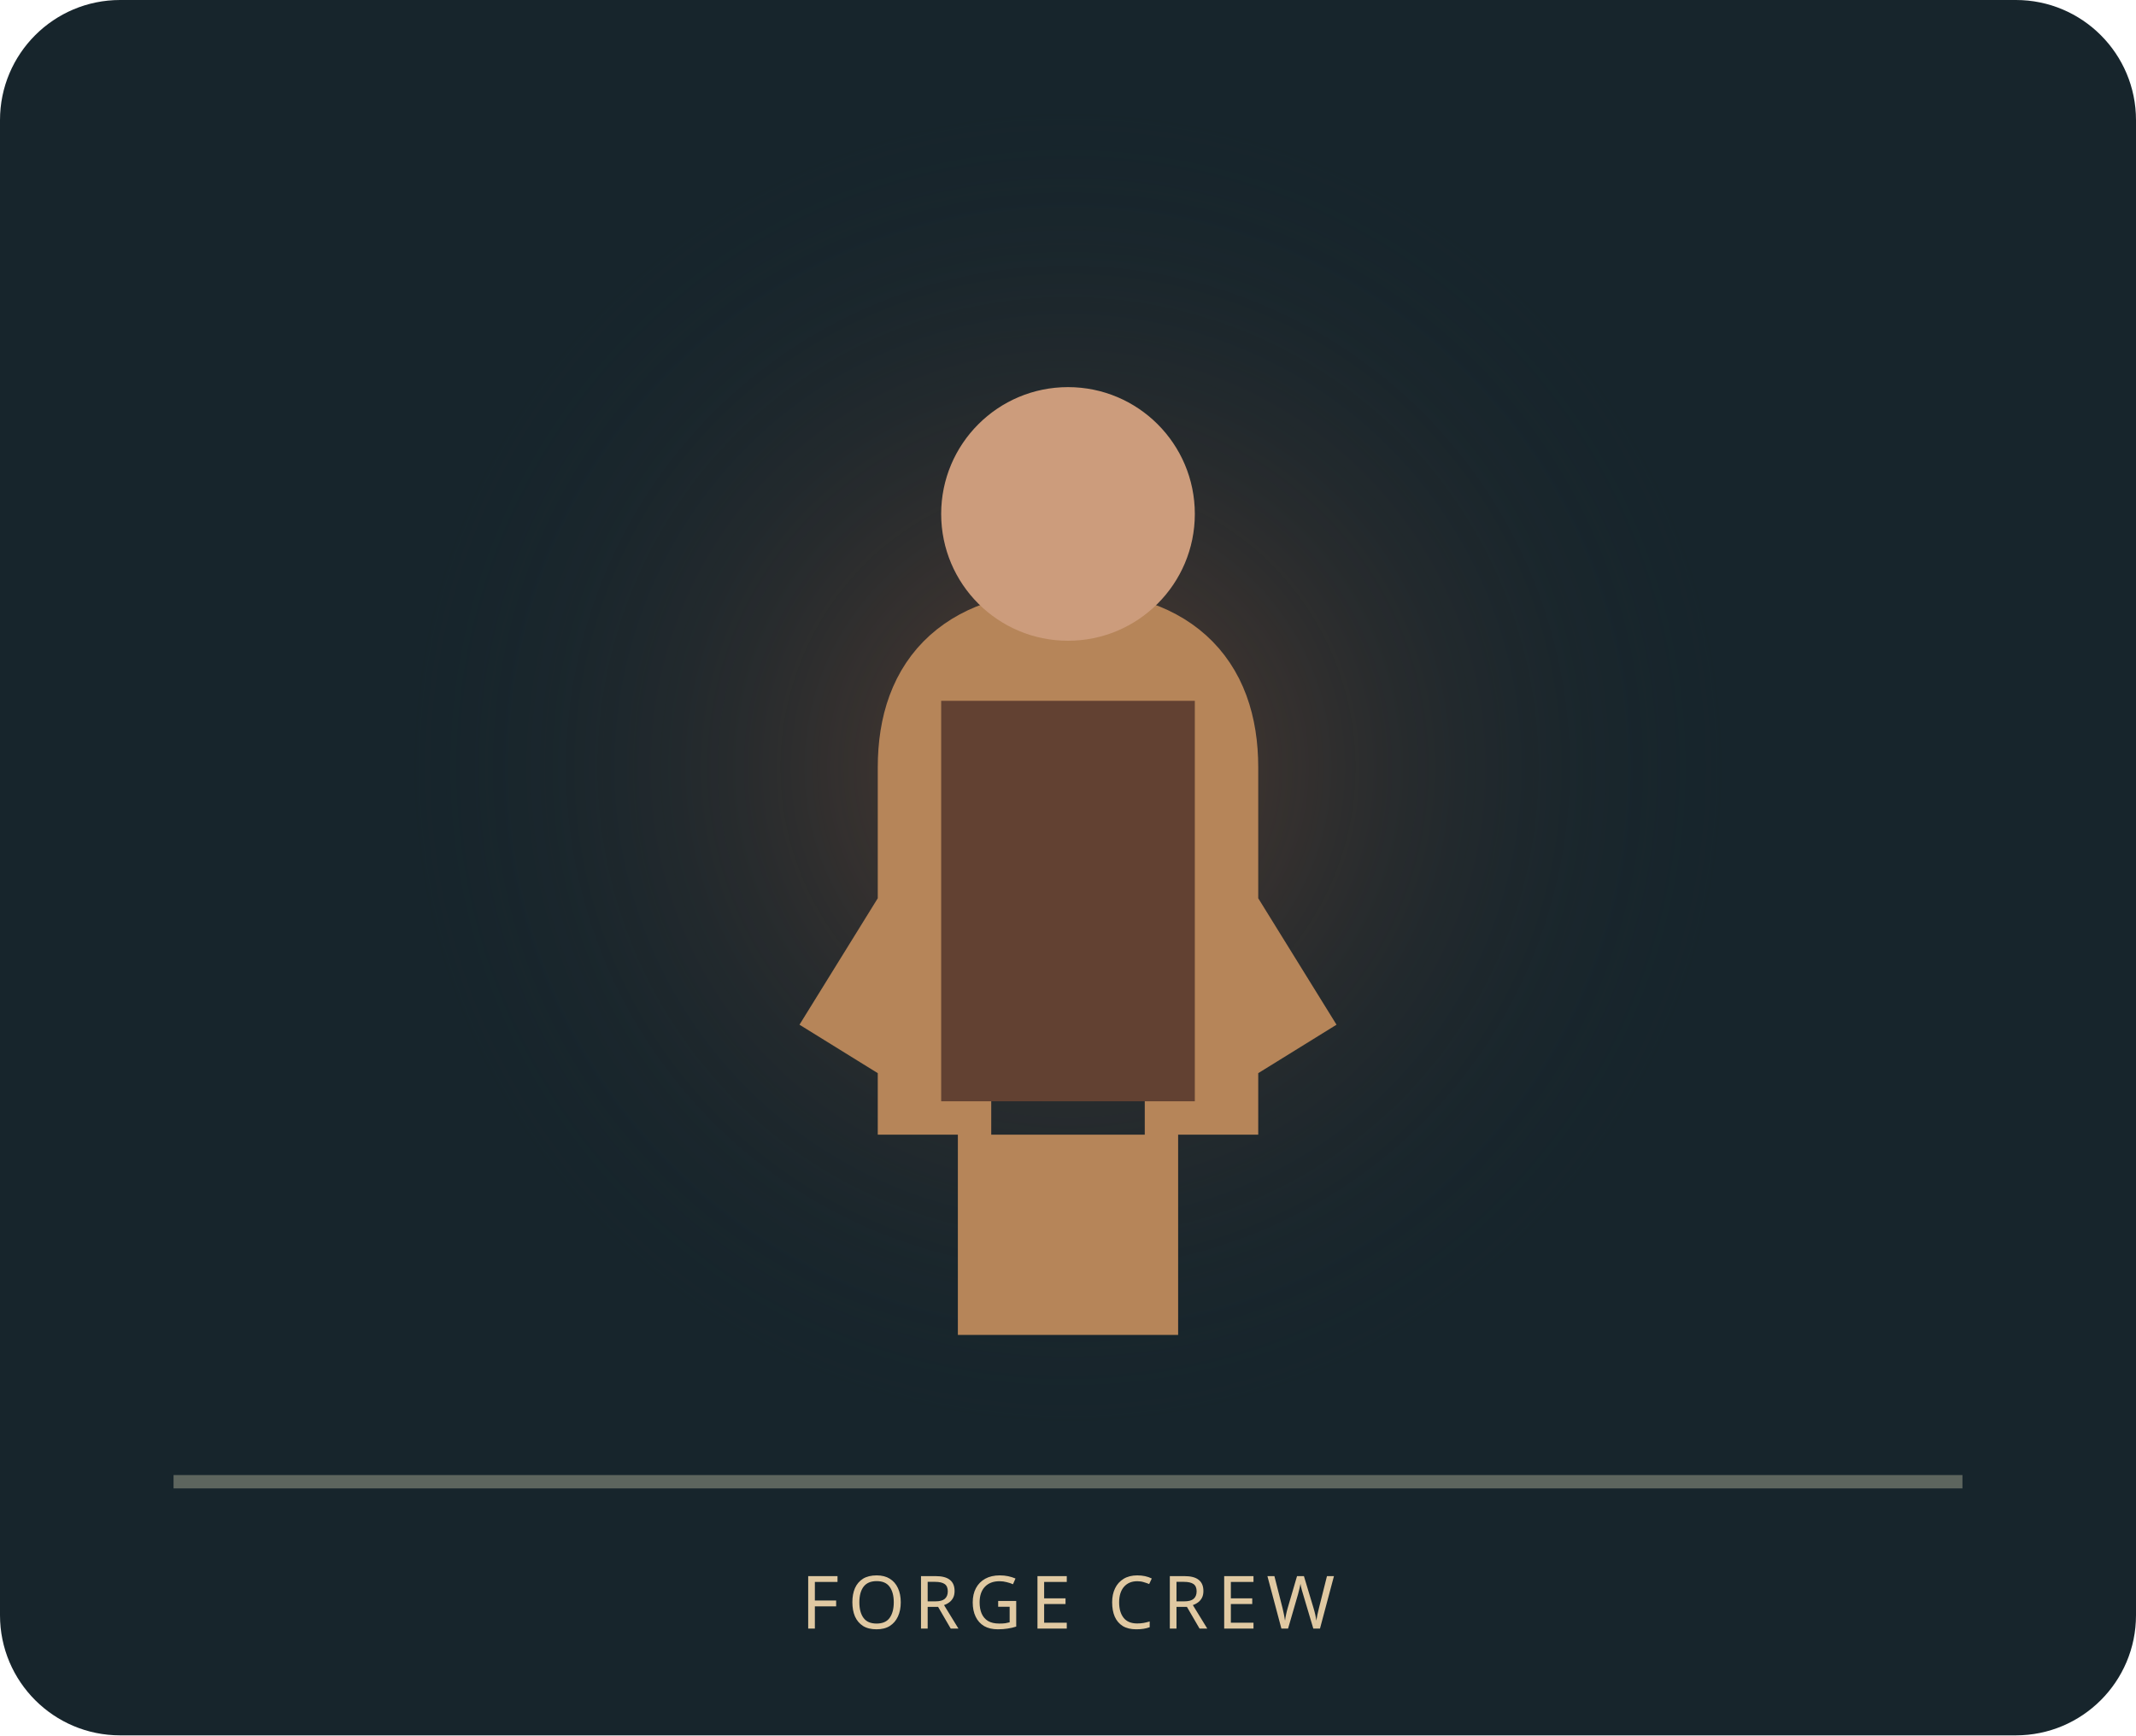
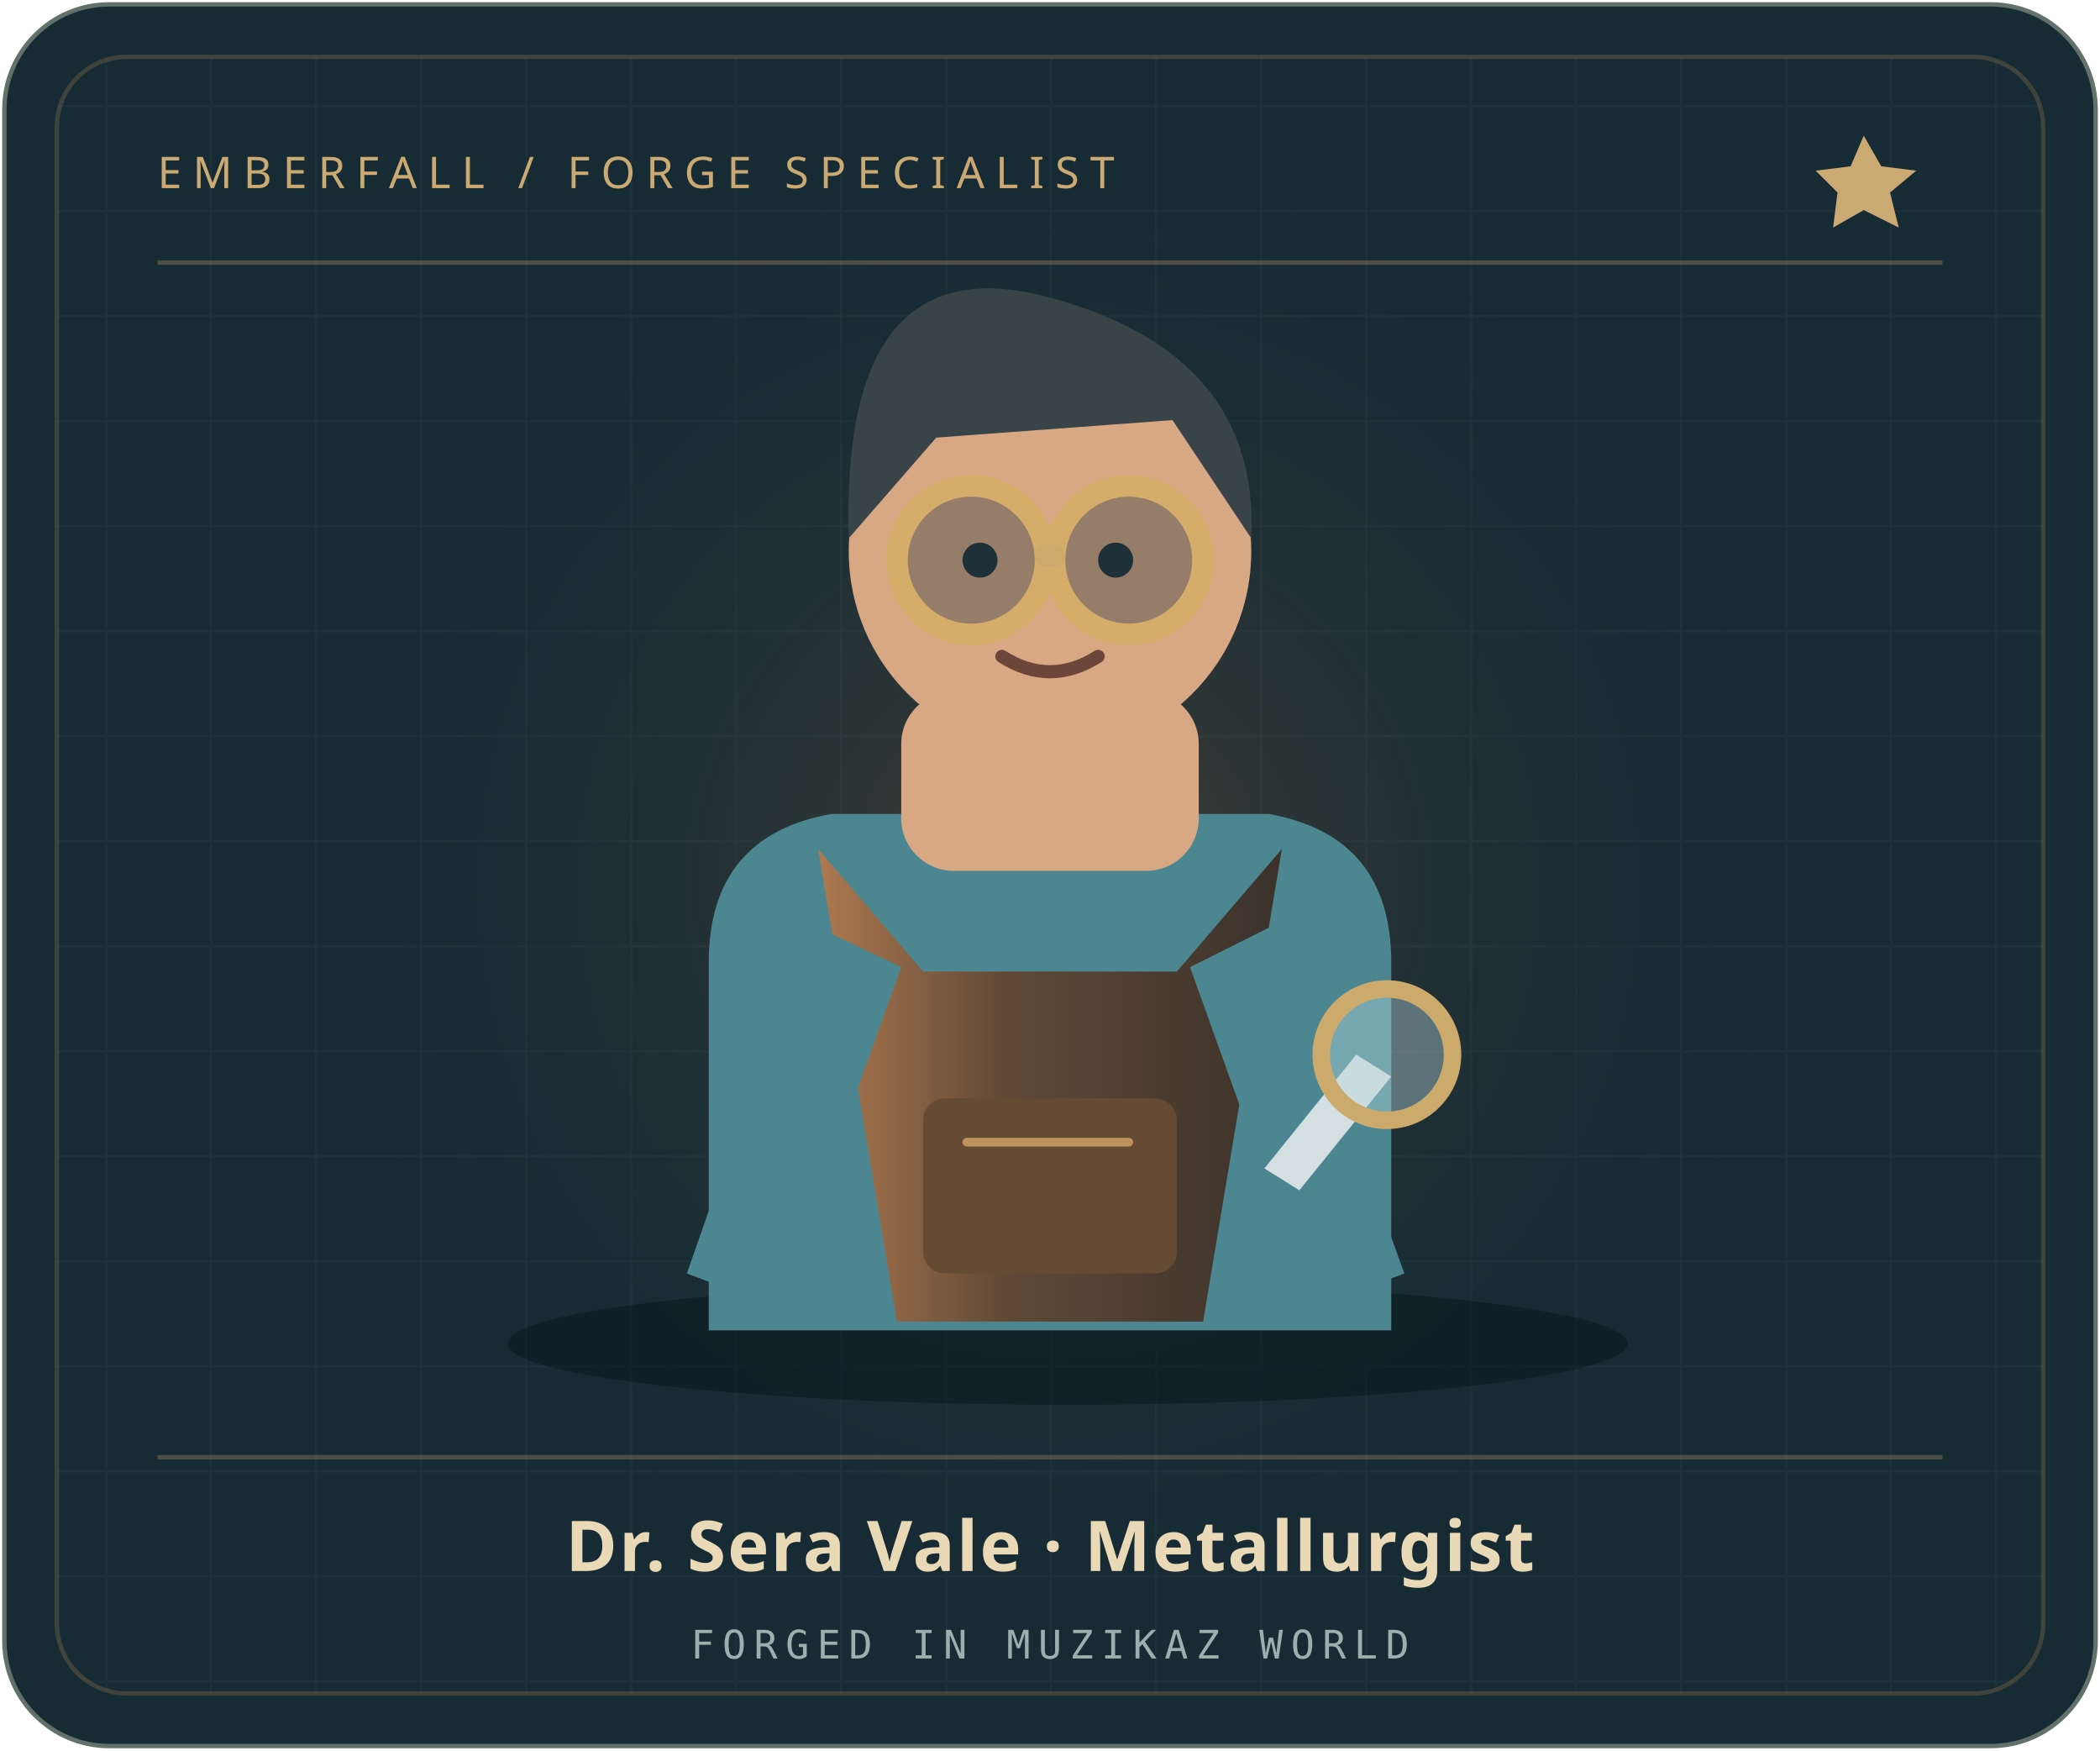
- <svg xmlns="http://www.w3.org/2000/svg" viewBox="0 0 320 260" role="img" aria-labelledby="title desc">
+ <svg xmlns="http://www.w3.org/2000/svg" viewBox="0 0 480 400" width="480" height="400" role="img" aria-labelledby="title desc" data-forge-artwork="forge-metallurgist" data-artwork-version="metallurgy-v2">
  <defs>
-     <linearGradient id="steel" x2="1" y2="1">
-       <stop stop-color="#c3cdd0" />
-       <stop offset=".5" stop-color="#647782" />
-       <stop offset="1" stop-color="#adbbc0" />
+     <linearGradient id="steel" x1="0" y1="0" x2="1" y2="1">
+       <stop stop-color="#e1e9e6" />
+       <stop offset=".24" stop-color="#839ba4" />
+       <stop offset=".5" stop-color="#c8d7d6" />
+       <stop offset="1" stop-color="#4b6571" />
    </linearGradient>
-     <radialGradient id="glow">
-       <stop stop-color="#9c5838" stop-opacity=".5" />
-       <stop offset="1" stop-color="#17252c" stop-opacity="0" />
+     <linearGradient id="iron" x1="0" y1="0" x2="1" y2="1">
+       <stop stop-color="#70858c" />
+       <stop offset=".4" stop-color="#344851" />
+       <stop offset="1" stop-color="#182c36" />
+     </linearGradient>
+     <linearGradient id="bronze" x1="0" y1="0" x2="1" y2="1">
+       <stop stop-color="#f2d397" />
+       <stop offset=".25" stop-color="#c9a16b" />
+       <stop offset=".6" stop-color="#936032" />
+       <stop offset="1" stop-color="#d9b67a" />
+     </linearGradient>
+     <linearGradient id="wood" x1="0" y1="0" x2="1" y2=".3">
+       <stop stop-color="#b28b59" />
+       <stop offset=".4" stop-color="#785237" />
+       <stop offset=".6" stop-color="#9c714a" />
+       <stop offset="1" stop-color="#553a2c" />
+     </linearGradient>
+     <linearGradient id="leather">
+       <stop stop-color="#ad7950" />
+       <stop offset=".4" stop-color="#624936" />
+       <stop offset="1" stop-color="#3b322b" />
+     </linearGradient>
+     <linearGradient id="brick" x1="0" y1="0" x2="1" y2="1">
+       <stop stop-color="#9d7353" />
+       <stop offset="1" stop-color="#4f4036" />
+     </linearGradient>
+     <linearGradient id="stone">
+       <stop stop-color="#d0c6ac" />
+       <stop offset=".5" stop-color="#8e9288" />
+       <stop offset="1" stop-color="#5d6a6b" />
+     </linearGradient>
+     <linearGradient id="water" x1="0" y1="0" x2="1" y2="1">
+       <stop stop-color="#a0cbd0" />
+       <stop offset=".55" stop-color="#528596" />
+       <stop offset="1" stop-color="#2d5769" />
+     </linearGradient>
+     <linearGradient id="canvas">
+       <stop stop-color="#dfc896" />
+       <stop offset="1" stop-color="#94764f" />
+     </linearGradient>
+     <linearGradient id="fire" x1="0" y1="1" x2="0" y2="0">
+       <stop stop-color="#d64e1f" />
+       <stop offset=".5" stop-color="#ffab47" />
+       <stop offset="1" stop-color="#fff0b0" />
+     </linearGradient>
+     <radialGradient id="aura">
+       <stop stop-color="#bc7c3540" />
+       <stop offset="1" stop-color="#1c2c34" stop-opacity="0" />
    </radialGradient>
+     <pattern id="grid" width="24" height="24" patternUnits="userSpaceOnUse">
+       <path d="M24 0H0v24" fill="none" stroke="#9bb9bb0b" />
+     </pattern>
  </defs>
-   <rect width="320" height="260" rx="18" fill="#17252c" />
-   <circle cx="160" cy="115" r="100" fill="url(#glow)" />
-   <path d="M26 222h268" stroke="#5d655e" stroke-width="2" />
-   <path d="M140 170v-55q0-18 20-18t20 18v55m-40-33-13 21m53-21 13 21M152 170v30m16-30v30" stroke="#b68559" stroke-width="17" fill="none" />
-   <circle cx="160" cy="77" r="19" fill="#cc9c7c" />
-   <path d="M141 105h38v60h-38z" fill="#624132" />
-   <text x="160" y="244" text-anchor="middle" font-family="sans-serif" font-size="11" letter-spacing="1.3" fill="#e0c9a2">FORGE CREW</text>
+   <rect x="1" y="1" width="478" height="398" rx="24" fill="#172b35" stroke="#62716a" />
+   <rect x="13" y="13" width="454" height="374" rx="16" fill="url(#grid)" stroke="#bf98553b" />
+   <circle cx="242" cy="202" r="169" fill="url(#aura)" />
+   <path d="M36 60h408M36 333h408" stroke="#b4946055" />
+   <text x="36" y="43" font-family="sans-serif" font-size="10" letter-spacing="2.5" fill="#cba973">EMBERFALL / FORGE SPECIALIST</text>
+   <path d="m426 31 4 7 8 1-6 5 2 8-8-4-7 4 1-8-5-5 8-1z" fill="#cba973" />
+   <ellipse cx="244" cy="307" rx="128" ry="14" fill="#07171d" opacity=".55" />
+   <g data-forge-drawing="forge-metallurgist">
+     <path d="M162 304v-84q0-29 28-34h100q28 5 28 34v84z" fill="#4c8791" />
+     <path d="M187 194l18 108h70l18-108-24 28h-58z" fill="url(#leather)" />
+     <rect x="206" y="158" width="68" height="41" fill="#d8a783" rx="12" />
+     <circle cx="240" cy="126" r="46" fill="#d8a783" />
+     <path d="M194 123q-2-68 46-55t46 55l-18-27-54 4z" fill="#384448" />
+     <circle cx="224" cy="128" r="4" fill="#24353b" />
+     <circle cx="255" cy="128" r="4" fill="#24353b" />
+     <path d="M229 150q11 7 22 0" fill="none" stroke="#6d4539" stroke-width="3" stroke-linecap="round" />
+     <path d="M185 211l-28 80 21 8 28-78M292 211l29 80-21 8-28-78" fill="#4c8791" />
+     <rect x="211" y="251" width="58" height="40" fill="#654b34" rx="5" />
+     <path d="M221 261L258 261" fill="none" stroke="#bd945e" stroke-width="2" stroke-linecap="round" />
+     <circle cx="222" cy="128" r="17" fill="#142a3655" stroke="#d5ad6a" stroke-width="5" />
+     <circle cx="258" cy="128" r="17" fill="#142a3655" stroke="#d5ad6a" stroke-width="5" />
+     <path d="M239 127L241 127" fill="none" stroke="#cbaa6c" stroke-width="5" stroke-linecap="round" />
+     <path d="M289 267l21-26 8 5-21 26z" fill="#d3dfe0" />
+     <circle cx="317" cy="241" r="15" fill="#b6d8df66" stroke="#cbaa6c" stroke-width="4" />
+   </g>
+   <text x="240" y="359" text-anchor="middle" font-family="sans-serif" font-size="16" font-weight="600" letter-spacing=".4" fill="#e9d9b6">Dr. Sera Vale · Metallurgist</text>
+   <text x="240" y="379" text-anchor="middle" font-family="monospace" font-size="9" letter-spacing="1.8" fill="#99b0ae">FORGED IN MUZIKAZ WORLD</text>
</svg>
